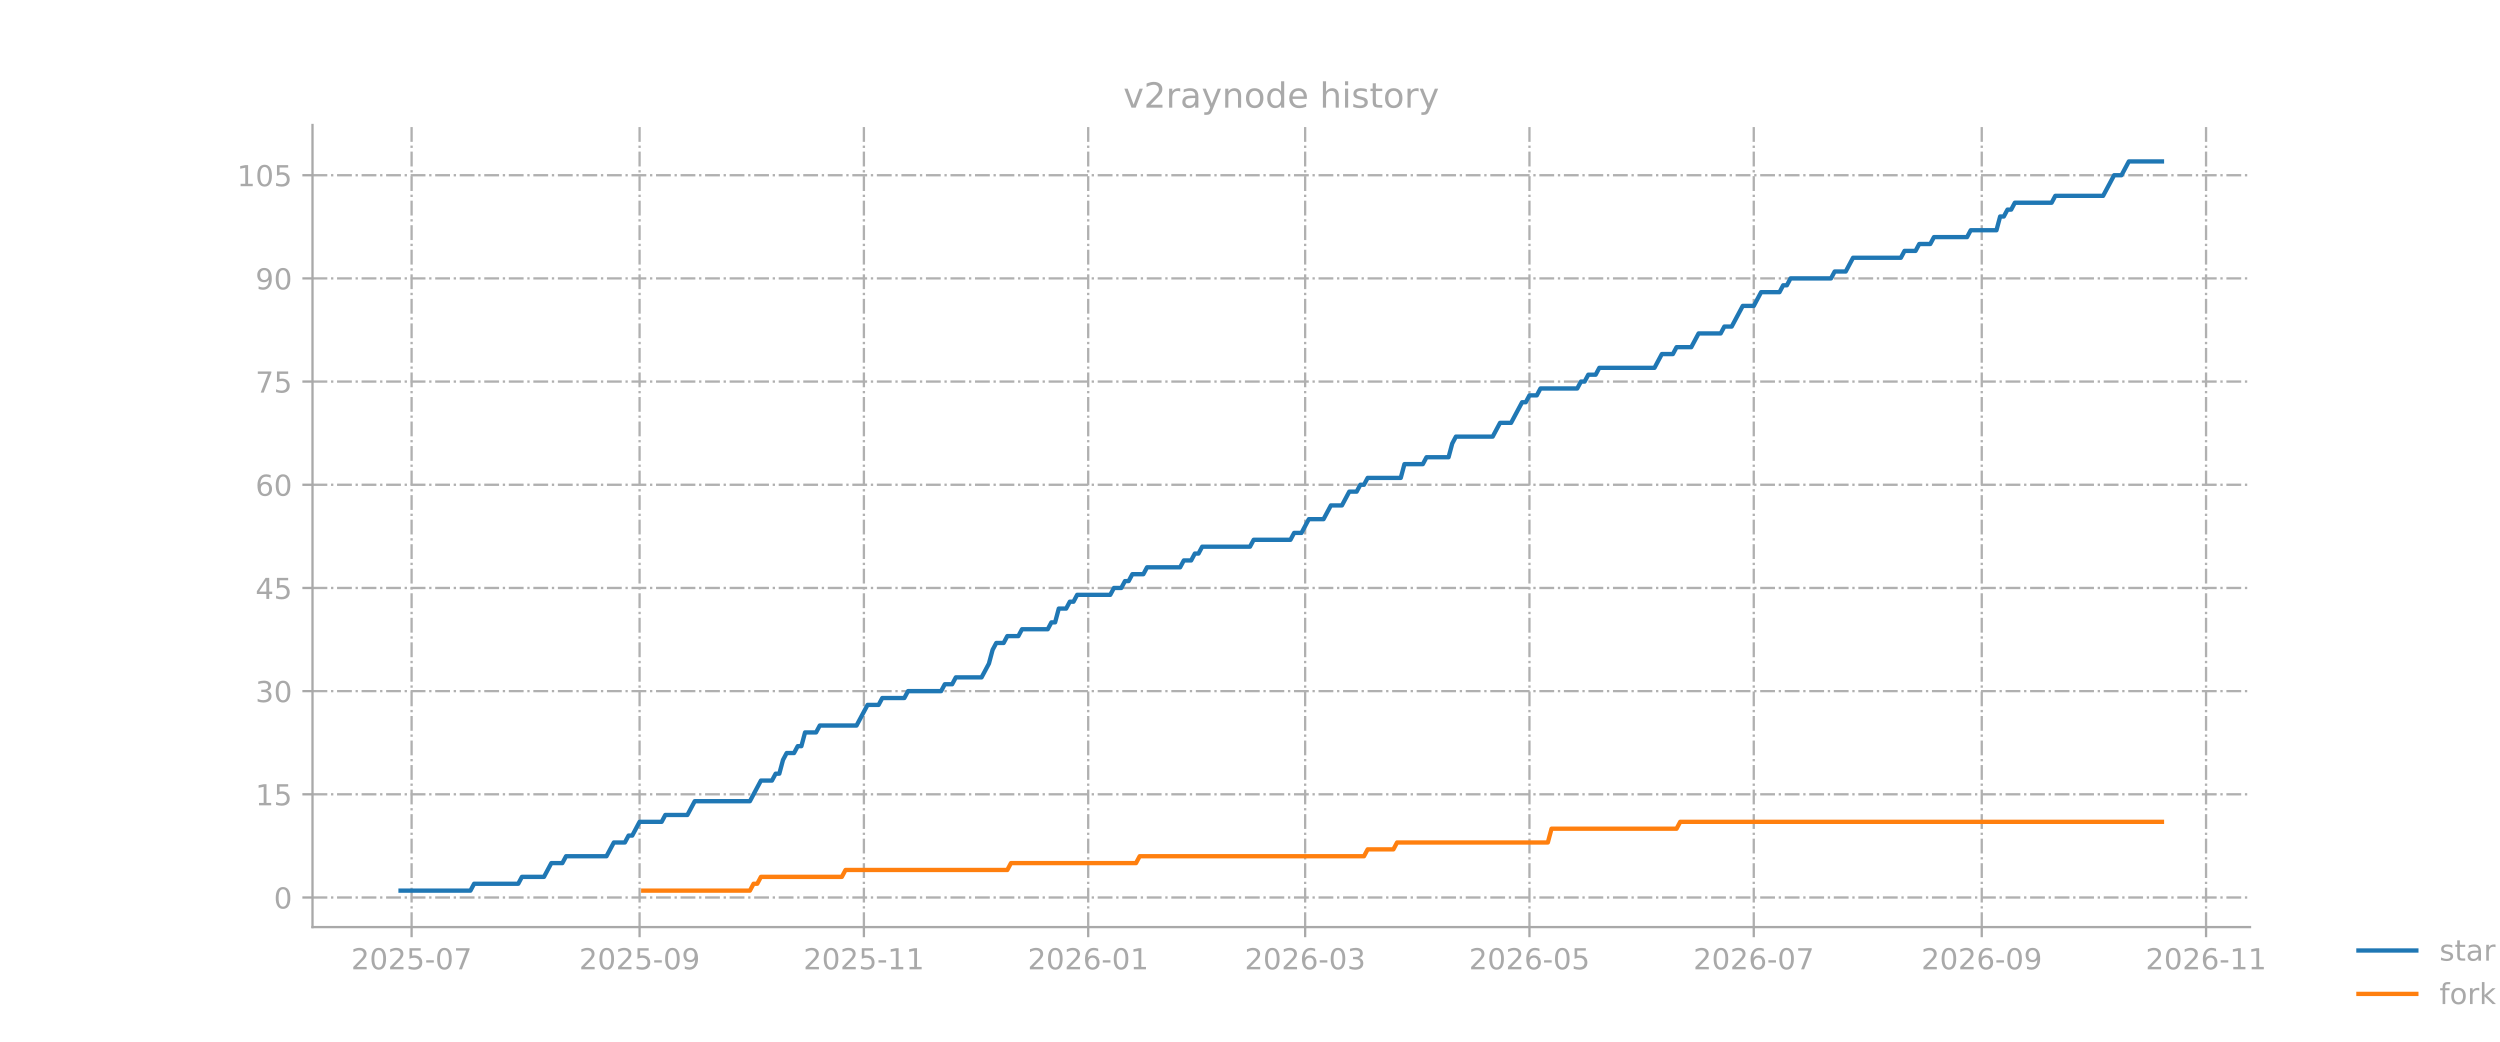
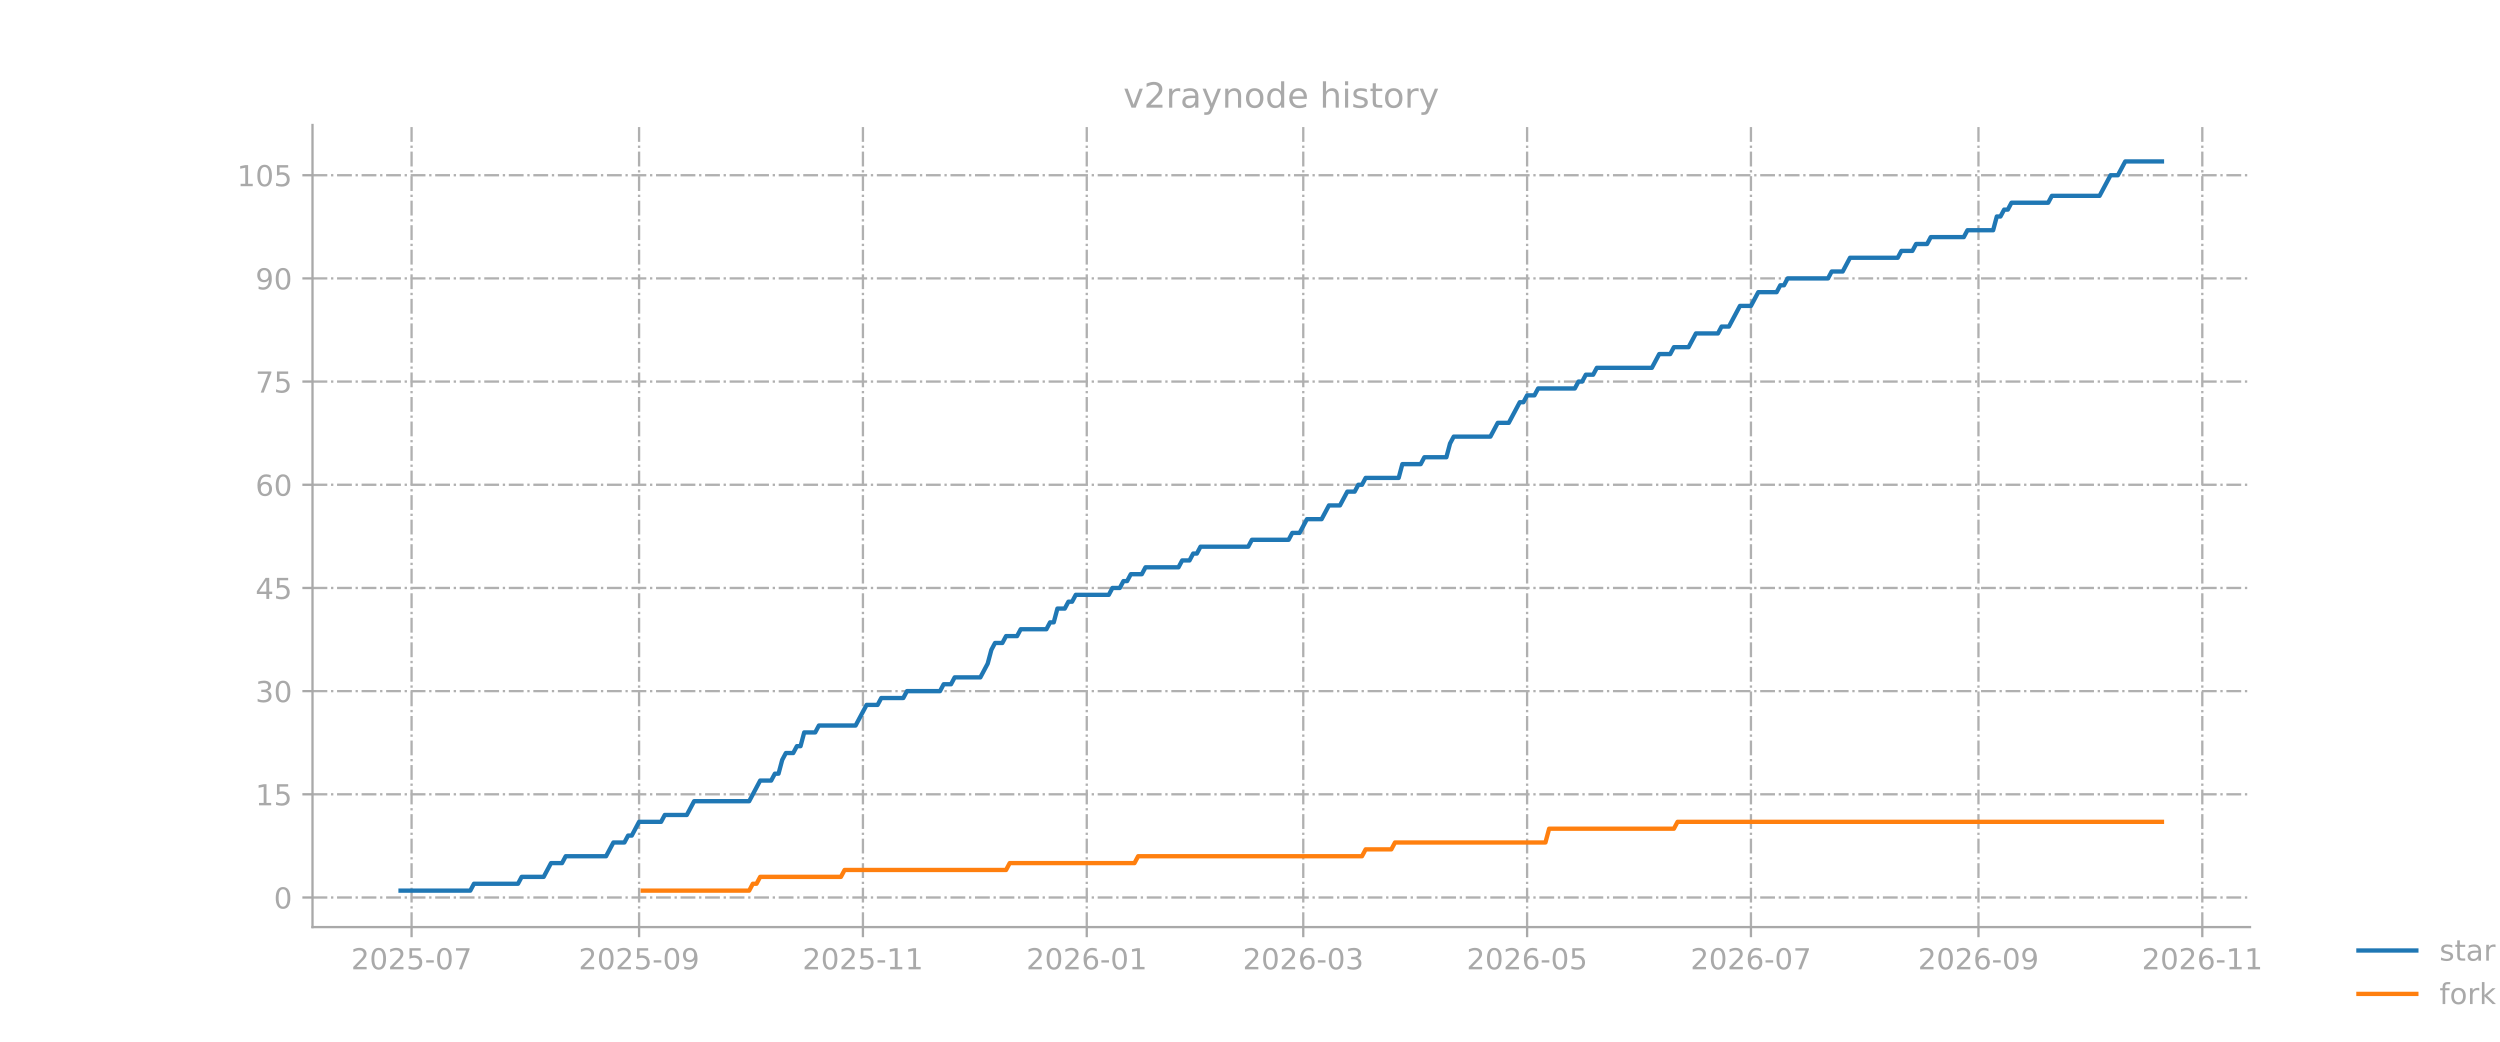
<svg xmlns="http://www.w3.org/2000/svg" xmlns:xlink="http://www.w3.org/1999/xlink" width="864pt" height="360pt" viewBox="0 0 864 360" version="1.1">
  <defs>
    <style type="text/css">*{stroke-linejoin: round; stroke-linecap: butt}</style>
  </defs>
  <g id="figure_1">
    <g id="patch_1">
      <path d="M 0 360  L 864 360  L 864 0  L 0 0  L 0 360  z " style="fill: none; opacity: 0" />
    </g>
    <g id="axes_1">
      <g id="patch_2">
        <path d="M 108 320.4  L 777.6 320.4  L 777.6 43.2  L 108 43.2  L 108 320.4  z " style="fill: none; opacity: 0" />
      </g>
      <g id="matplotlib.axis_1">
        <g id="xtick_1">
          <g id="line2d_1">
-             <path d="M 142.249 320.4  L 142.249 43.2  " clip-path="url(#p25fa89ccc8)" style="fill: none; stroke-dasharray: 5.12,1.28,0.8,1.28; stroke-dashoffset: 0; stroke: #b0b0b0; stroke-width: 0.8" />
+             <path d="M 142.241 320.4  L 142.241 43.2  " clip-path="url(#p2e6c6a4b28)" style="fill: none; stroke-dasharray: 5.12,1.28,0.8,1.28; stroke-dashoffset: 0; stroke: #b0b0b0; stroke-width: 0.8" />
          </g>
          <g id="line2d_2">
            <defs>
-               <path id="m5d16317a00" d="M 0 0  L 0 3.5  " style="stroke: #a9a9a9; stroke-width: 0.8" />
+               <path id="m52a7beba82" d="M 0 0  L 0 3.5  " style="stroke: #a9a9a9; stroke-width: 0.8" />
            </defs>
            <g>
-               <use xlink:href="#m5d16317a00" x="142.249" y="320.4" style="fill: #a9a9a9; stroke: #a9a9a9; stroke-width: 0.8" />
+               <use xlink:href="#m52a7beba82" x="142.241" y="320.4" style="fill: #a9a9a9; stroke: #a9a9a9; stroke-width: 0.8" />
            </g>
          </g>
          <g id="text_1">
-             <g style="fill: #a9a9a9" transform="translate(121.3574 334.9977) scale(0.1 -0.1)">
+             <g style="fill: #a9a9a9" transform="translate(121.3495 334.9977) scale(0.1 -0.1)">
              <defs>
                <path id="DejaVuSans-15" d="M 1228 531  L 3431 531  L 3431 0  L 469 0  L 469 531  Q 828 903 1448 1529  Q 2069 2156 2228 2338  Q 2531 2678 2651 2914  Q 2772 3150 2772 3378  Q 2772 3750 2511 3984  Q 2250 4219 1831 4219  Q 1534 4219 1204 4116  Q 875 4013 500 3803  L 500 4441  Q 881 4594 1212 4672  Q 1544 4750 1819 4750  Q 2544 4750 2975 4387  Q 3406 4025 3406 3419  Q 3406 3131 3298 2873  Q 3191 2616 2906 2266  Q 2828 2175 2409 1742  Q 1991 1309 1228 531  z " transform="scale(0.015625)" />
                <path id="DejaVuSans-13" d="M 2034 4250  Q 1547 4250 1301 3770  Q 1056 3291 1056 2328  Q 1056 1369 1301 889  Q 1547 409 2034 409  Q 2525 409 2770 889  Q 3016 1369 3016 2328  Q 3016 3291 2770 3770  Q 2525 4250 2034 4250  z M 2034 4750  Q 2819 4750 3233 4129  Q 3647 3509 3647 2328  Q 3647 1150 3233 529  Q 2819 -91 2034 -91  Q 1250 -91 836 529  Q 422 1150 422 2328  Q 422 3509 836 4129  Q 1250 4750 2034 4750  z " transform="scale(0.015625)" />
                <path id="DejaVuSans-18" d="M 691 4666  L 3169 4666  L 3169 4134  L 1269 4134  L 1269 2991  Q 1406 3038 1543 3061  Q 1681 3084 1819 3084  Q 2600 3084 3056 2656  Q 3513 2228 3513 1497  Q 3513 744 3044 326  Q 2575 -91 1722 -91  Q 1428 -91 1123 -41  Q 819 9 494 109  L 494 744  Q 775 591 1075 516  Q 1375 441 1709 441  Q 2250 441 2565 725  Q 2881 1009 2881 1497  Q 2881 1984 2565 2268  Q 2250 2553 1709 2553  Q 1456 2553 1204 2497  Q 953 2441 691 2322  L 691 4666  z " transform="scale(0.015625)" />
                <path id="DejaVuSans-10" d="M 313 2009  L 1997 2009  L 1997 1497  L 313 1497  L 313 2009  z " transform="scale(0.015625)" />
                <path id="DejaVuSans-1a" d="M 525 4666  L 3525 4666  L 3525 4397  L 1831 0  L 1172 0  L 2766 4134  L 525 4134  L 525 4666  z " transform="scale(0.015625)" />
              </defs>
              <use xlink:href="#DejaVuSans-15" />
              <use xlink:href="#DejaVuSans-13" transform="translate(63.625 0)" />
              <use xlink:href="#DejaVuSans-15" transform="translate(127.25 0)" />
              <use xlink:href="#DejaVuSans-18" transform="translate(190.875 0)" />
              <use xlink:href="#DejaVuSans-10" transform="translate(254.5 0)" />
              <use xlink:href="#DejaVuSans-13" transform="translate(290.5781 0)" />
              <use xlink:href="#DejaVuSans-1a" transform="translate(354.2031 0)" />
            </g>
          </g>
        </g>
        <g id="xtick_2">
          <g id="line2d_3">
-             <path d="M 221.04 320.4  L 221.04 43.2  " clip-path="url(#p25fa89ccc8)" style="fill: none; stroke-dasharray: 5.12,1.28,0.8,1.28; stroke-dashoffset: 0; stroke: #b0b0b0; stroke-width: 0.8" />
+             <path d="M 220.868 320.4  L 220.868 43.2  " clip-path="url(#p2e6c6a4b28)" style="fill: none; stroke-dasharray: 5.12,1.28,0.8,1.28; stroke-dashoffset: 0; stroke: #b0b0b0; stroke-width: 0.8" />
          </g>
          <g id="line2d_4">
            <g>
-               <use xlink:href="#m5d16317a00" x="221.04" y="320.4" style="fill: #a9a9a9; stroke: #a9a9a9; stroke-width: 0.8" />
+               <use xlink:href="#m52a7beba82" x="220.868" y="320.4" style="fill: #a9a9a9; stroke: #a9a9a9; stroke-width: 0.8" />
            </g>
          </g>
          <g id="text_2">
-             <g style="fill: #a9a9a9" transform="translate(200.1489 334.9977) scale(0.1 -0.1)">
+             <g style="fill: #a9a9a9" transform="translate(199.9768 334.9977) scale(0.1 -0.1)">
              <defs>
                <path id="DejaVuSans-1c" d="M 703 97  L 703 672  Q 941 559 1184 500  Q 1428 441 1663 441  Q 2288 441 2617 861  Q 2947 1281 2994 2138  Q 2813 1869 2534 1725  Q 2256 1581 1919 1581  Q 1219 1581 811 2004  Q 403 2428 403 3163  Q 403 3881 828 4315  Q 1253 4750 1959 4750  Q 2769 4750 3195 4129  Q 3622 3509 3622 2328  Q 3622 1225 3098 567  Q 2575 -91 1691 -91  Q 1453 -91 1209 -44  Q 966 3 703 97  z M 1959 2075  Q 2384 2075 2632 2365  Q 2881 2656 2881 3163  Q 2881 3666 2632 3958  Q 2384 4250 1959 4250  Q 1534 4250 1286 3958  Q 1038 3666 1038 3163  Q 1038 2656 1286 2365  Q 1534 2075 1959 2075  z " transform="scale(0.015625)" />
              </defs>
              <use xlink:href="#DejaVuSans-15" />
              <use xlink:href="#DejaVuSans-13" transform="translate(63.625 0)" />
              <use xlink:href="#DejaVuSans-15" transform="translate(127.25 0)" />
              <use xlink:href="#DejaVuSans-18" transform="translate(190.875 0)" />
              <use xlink:href="#DejaVuSans-10" transform="translate(254.5 0)" />
              <use xlink:href="#DejaVuSans-13" transform="translate(290.5781 0)" />
              <use xlink:href="#DejaVuSans-1c" transform="translate(354.2031 0)" />
            </g>
          </g>
        </g>
        <g id="xtick_3">
          <g id="line2d_5">
-             <path d="M 298.561 320.4  L 298.561 43.2  " clip-path="url(#p25fa89ccc8)" style="fill: none; stroke-dasharray: 5.12,1.28,0.8,1.28; stroke-dashoffset: 0; stroke: #b0b0b0; stroke-width: 0.8" />
+             <path d="M 298.227 320.4  L 298.227 43.2  " clip-path="url(#p2e6c6a4b28)" style="fill: none; stroke-dasharray: 5.12,1.28,0.8,1.28; stroke-dashoffset: 0; stroke: #b0b0b0; stroke-width: 0.8" />
          </g>
          <g id="line2d_6">
            <g>
-               <use xlink:href="#m5d16317a00" x="298.561" y="320.4" style="fill: #a9a9a9; stroke: #a9a9a9; stroke-width: 0.8" />
+               <use xlink:href="#m52a7beba82" x="298.227" y="320.4" style="fill: #a9a9a9; stroke: #a9a9a9; stroke-width: 0.8" />
            </g>
          </g>
          <g id="text_3">
-             <g style="fill: #a9a9a9" transform="translate(277.6695 334.9977) scale(0.1 -0.1)">
+             <g style="fill: #a9a9a9" transform="translate(277.3359 334.9977) scale(0.1 -0.1)">
              <defs>
                <path id="DejaVuSans-14" d="M 794 531  L 1825 531  L 1825 4091  L 703 3866  L 703 4441  L 1819 4666  L 2450 4666  L 2450 531  L 3481 531  L 3481 0  L 794 0  L 794 531  z " transform="scale(0.015625)" />
              </defs>
              <use xlink:href="#DejaVuSans-15" />
              <use xlink:href="#DejaVuSans-13" transform="translate(63.625 0)" />
              <use xlink:href="#DejaVuSans-15" transform="translate(127.25 0)" />
              <use xlink:href="#DejaVuSans-18" transform="translate(190.875 0)" />
              <use xlink:href="#DejaVuSans-10" transform="translate(254.5 0)" />
              <use xlink:href="#DejaVuSans-14" transform="translate(290.5781 0)" />
              <use xlink:href="#DejaVuSans-14" transform="translate(354.2031 0)" />
            </g>
          </g>
        </g>
        <g id="xtick_4">
          <g id="line2d_7">
-             <path d="M 376.081 320.4  L 376.081 43.2  " clip-path="url(#p25fa89ccc8)" style="fill: none; stroke-dasharray: 5.12,1.28,0.8,1.28; stroke-dashoffset: 0; stroke: #b0b0b0; stroke-width: 0.8" />
+             <path d="M 375.586 320.4  L 375.586 43.2  " clip-path="url(#p2e6c6a4b28)" style="fill: none; stroke-dasharray: 5.12,1.28,0.8,1.28; stroke-dashoffset: 0; stroke: #b0b0b0; stroke-width: 0.8" />
          </g>
          <g id="line2d_8">
            <g>
-               <use xlink:href="#m5d16317a00" x="376.081" y="320.4" style="fill: #a9a9a9; stroke: #a9a9a9; stroke-width: 0.8" />
+               <use xlink:href="#m52a7beba82" x="375.586" y="320.4" style="fill: #a9a9a9; stroke: #a9a9a9; stroke-width: 0.8" />
            </g>
          </g>
          <g id="text_4">
-             <g style="fill: #a9a9a9" transform="translate(355.1901 334.9977) scale(0.1 -0.1)">
+             <g style="fill: #a9a9a9" transform="translate(354.695 334.9977) scale(0.1 -0.1)">
              <defs>
                <path id="DejaVuSans-19" d="M 2113 2584  Q 1688 2584 1439 2293  Q 1191 2003 1191 1497  Q 1191 994 1439 701  Q 1688 409 2113 409  Q 2538 409 2786 701  Q 3034 994 3034 1497  Q 3034 2003 2786 2293  Q 2538 2584 2113 2584  z M 3366 4563  L 3366 3988  Q 3128 4100 2886 4159  Q 2644 4219 2406 4219  Q 1781 4219 1451 3797  Q 1122 3375 1075 2522  Q 1259 2794 1537 2939  Q 1816 3084 2150 3084  Q 2853 3084 3261 2657  Q 3669 2231 3669 1497  Q 3669 778 3244 343  Q 2819 -91 2113 -91  Q 1303 -91 875 529  Q 447 1150 447 2328  Q 447 3434 972 4092  Q 1497 4750 2381 4750  Q 2619 4750 2861 4703  Q 3103 4656 3366 4563  z " transform="scale(0.015625)" />
              </defs>
              <use xlink:href="#DejaVuSans-15" />
              <use xlink:href="#DejaVuSans-13" transform="translate(63.625 0)" />
              <use xlink:href="#DejaVuSans-15" transform="translate(127.25 0)" />
              <use xlink:href="#DejaVuSans-19" transform="translate(190.875 0)" />
              <use xlink:href="#DejaVuSans-10" transform="translate(254.5 0)" />
              <use xlink:href="#DejaVuSans-13" transform="translate(290.5781 0)" />
              <use xlink:href="#DejaVuSans-14" transform="translate(354.2031 0)" />
            </g>
          </g>
        </g>
        <g id="xtick_5">
          <g id="line2d_9">
-             <path d="M 451.06 320.4  L 451.06 43.2  " clip-path="url(#p25fa89ccc8)" style="fill: none; stroke-dasharray: 5.12,1.28,0.8,1.28; stroke-dashoffset: 0; stroke: #b0b0b0; stroke-width: 0.8" />
+             <path d="M 450.409 320.4  L 450.409 43.2  " clip-path="url(#p2e6c6a4b28)" style="fill: none; stroke-dasharray: 5.12,1.28,0.8,1.28; stroke-dashoffset: 0; stroke: #b0b0b0; stroke-width: 0.8" />
          </g>
          <g id="line2d_10">
            <g>
-               <use xlink:href="#m5d16317a00" x="451.06" y="320.4" style="fill: #a9a9a9; stroke: #a9a9a9; stroke-width: 0.8" />
+               <use xlink:href="#m52a7beba82" x="450.409" y="320.4" style="fill: #a9a9a9; stroke: #a9a9a9; stroke-width: 0.8" />
            </g>
          </g>
          <g id="text_5">
-             <g style="fill: #a9a9a9" transform="translate(430.169 334.9977) scale(0.1 -0.1)">
+             <g style="fill: #a9a9a9" transform="translate(429.5177 334.9977) scale(0.1 -0.1)">
              <defs>
                <path id="DejaVuSans-16" d="M 2597 2516  Q 3050 2419 3304 2112  Q 3559 1806 3559 1356  Q 3559 666 3084 287  Q 2609 -91 1734 -91  Q 1441 -91 1130 -33  Q 819 25 488 141  L 488 750  Q 750 597 1062 519  Q 1375 441 1716 441  Q 2309 441 2620 675  Q 2931 909 2931 1356  Q 2931 1769 2642 2001  Q 2353 2234 1838 2234  L 1294 2234  L 1294 2753  L 1863 2753  Q 2328 2753 2575 2939  Q 2822 3125 2822 3475  Q 2822 3834 2567 4026  Q 2313 4219 1838 4219  Q 1578 4219 1281 4162  Q 984 4106 628 3988  L 628 4550  Q 988 4650 1302 4700  Q 1616 4750 1894 4750  Q 2613 4750 3031 4423  Q 3450 4097 3450 3541  Q 3450 3153 3228 2886  Q 3006 2619 2597 2516  z " transform="scale(0.015625)" />
              </defs>
              <use xlink:href="#DejaVuSans-15" />
              <use xlink:href="#DejaVuSans-13" transform="translate(63.625 0)" />
              <use xlink:href="#DejaVuSans-15" transform="translate(127.25 0)" />
              <use xlink:href="#DejaVuSans-19" transform="translate(190.875 0)" />
              <use xlink:href="#DejaVuSans-10" transform="translate(254.5 0)" />
              <use xlink:href="#DejaVuSans-13" transform="translate(290.5781 0)" />
              <use xlink:href="#DejaVuSans-16" transform="translate(354.2031 0)" />
            </g>
          </g>
        </g>
        <g id="xtick_6">
          <g id="line2d_11">
-             <path d="M 528.581 320.4  L 528.581 43.2  " clip-path="url(#p25fa89ccc8)" style="fill: none; stroke-dasharray: 5.12,1.28,0.8,1.28; stroke-dashoffset: 0; stroke: #b0b0b0; stroke-width: 0.8" />
+             <path d="M 527.768 320.4  L 527.768 43.2  " clip-path="url(#p2e6c6a4b28)" style="fill: none; stroke-dasharray: 5.12,1.28,0.8,1.28; stroke-dashoffset: 0; stroke: #b0b0b0; stroke-width: 0.8" />
          </g>
          <g id="line2d_12">
            <g>
-               <use xlink:href="#m5d16317a00" x="528.581" y="320.4" style="fill: #a9a9a9; stroke: #a9a9a9; stroke-width: 0.8" />
+               <use xlink:href="#m52a7beba82" x="527.768" y="320.4" style="fill: #a9a9a9; stroke: #a9a9a9; stroke-width: 0.8" />
            </g>
          </g>
          <g id="text_6">
-             <g style="fill: #a9a9a9" transform="translate(507.6896 334.9977) scale(0.1 -0.1)">
+             <g style="fill: #a9a9a9" transform="translate(506.8768 334.9977) scale(0.1 -0.1)">
              <use xlink:href="#DejaVuSans-15" />
              <use xlink:href="#DejaVuSans-13" transform="translate(63.625 0)" />
              <use xlink:href="#DejaVuSans-15" transform="translate(127.25 0)" />
              <use xlink:href="#DejaVuSans-19" transform="translate(190.875 0)" />
              <use xlink:href="#DejaVuSans-10" transform="translate(254.5 0)" />
              <use xlink:href="#DejaVuSans-13" transform="translate(290.5781 0)" />
              <use xlink:href="#DejaVuSans-18" transform="translate(354.2031 0)" />
            </g>
          </g>
        </g>
        <g id="xtick_7">
          <g id="line2d_13">
-             <path d="M 606.102 320.4  L 606.102 43.2  " clip-path="url(#p25fa89ccc8)" style="fill: none; stroke-dasharray: 5.12,1.28,0.8,1.28; stroke-dashoffset: 0; stroke: #b0b0b0; stroke-width: 0.8" />
+             <path d="M 605.127 320.4  L 605.127 43.2  " clip-path="url(#p2e6c6a4b28)" style="fill: none; stroke-dasharray: 5.12,1.28,0.8,1.28; stroke-dashoffset: 0; stroke: #b0b0b0; stroke-width: 0.8" />
          </g>
          <g id="line2d_14">
            <g>
-               <use xlink:href="#m5d16317a00" x="606.102" y="320.4" style="fill: #a9a9a9; stroke: #a9a9a9; stroke-width: 0.8" />
+               <use xlink:href="#m52a7beba82" x="605.127" y="320.4" style="fill: #a9a9a9; stroke: #a9a9a9; stroke-width: 0.8" />
            </g>
          </g>
          <g id="text_7">
-             <g style="fill: #a9a9a9" transform="translate(585.2102 334.9977) scale(0.1 -0.1)">
+             <g style="fill: #a9a9a9" transform="translate(584.2359 334.9977) scale(0.1 -0.1)">
              <use xlink:href="#DejaVuSans-15" />
              <use xlink:href="#DejaVuSans-13" transform="translate(63.625 0)" />
              <use xlink:href="#DejaVuSans-15" transform="translate(127.25 0)" />
              <use xlink:href="#DejaVuSans-19" transform="translate(190.875 0)" />
              <use xlink:href="#DejaVuSans-10" transform="translate(254.5 0)" />
              <use xlink:href="#DejaVuSans-13" transform="translate(290.5781 0)" />
              <use xlink:href="#DejaVuSans-1a" transform="translate(354.2031 0)" />
            </g>
          </g>
        </g>
        <g id="xtick_8">
          <g id="line2d_15">
-             <path d="M 684.893 320.4  L 684.893 43.2  " clip-path="url(#p25fa89ccc8)" style="fill: none; stroke-dasharray: 5.12,1.28,0.8,1.28; stroke-dashoffset: 0; stroke: #b0b0b0; stroke-width: 0.8" />
+             <path d="M 683.755 320.4  L 683.755 43.2  " clip-path="url(#p2e6c6a4b28)" style="fill: none; stroke-dasharray: 5.12,1.28,0.8,1.28; stroke-dashoffset: 0; stroke: #b0b0b0; stroke-width: 0.8" />
          </g>
          <g id="line2d_16">
            <g>
-               <use xlink:href="#m5d16317a00" x="684.893" y="320.4" style="fill: #a9a9a9; stroke: #a9a9a9; stroke-width: 0.8" />
+               <use xlink:href="#m52a7beba82" x="683.755" y="320.4" style="fill: #a9a9a9; stroke: #a9a9a9; stroke-width: 0.8" />
            </g>
          </g>
          <g id="text_8">
-             <g style="fill: #a9a9a9" transform="translate(664.0016 334.9977) scale(0.1 -0.1)">
+             <g style="fill: #a9a9a9" transform="translate(662.8631 334.9977) scale(0.1 -0.1)">
              <use xlink:href="#DejaVuSans-15" />
              <use xlink:href="#DejaVuSans-13" transform="translate(63.625 0)" />
              <use xlink:href="#DejaVuSans-15" transform="translate(127.25 0)" />
              <use xlink:href="#DejaVuSans-19" transform="translate(190.875 0)" />
              <use xlink:href="#DejaVuSans-10" transform="translate(254.5 0)" />
              <use xlink:href="#DejaVuSans-13" transform="translate(290.5781 0)" />
              <use xlink:href="#DejaVuSans-1c" transform="translate(354.2031 0)" />
            </g>
          </g>
        </g>
        <g id="xtick_9">
          <g id="line2d_17">
-             <path d="M 762.414 320.4  L 762.414 43.2  " clip-path="url(#p25fa89ccc8)" style="fill: none; stroke-dasharray: 5.12,1.28,0.8,1.28; stroke-dashoffset: 0; stroke: #b0b0b0; stroke-width: 0.8" />
+             <path d="M 761.114 320.4  L 761.114 43.2  " clip-path="url(#p2e6c6a4b28)" style="fill: none; stroke-dasharray: 5.12,1.28,0.8,1.28; stroke-dashoffset: 0; stroke: #b0b0b0; stroke-width: 0.8" />
          </g>
          <g id="line2d_18">
            <g>
-               <use xlink:href="#m5d16317a00" x="762.414" y="320.4" style="fill: #a9a9a9; stroke: #a9a9a9; stroke-width: 0.8" />
+               <use xlink:href="#m52a7beba82" x="761.114" y="320.4" style="fill: #a9a9a9; stroke: #a9a9a9; stroke-width: 0.8" />
            </g>
          </g>
          <g id="text_9">
-             <g style="fill: #a9a9a9" transform="translate(741.5222 334.9977) scale(0.1 -0.1)">
+             <g style="fill: #a9a9a9" transform="translate(740.2222 334.9977) scale(0.1 -0.1)">
              <use xlink:href="#DejaVuSans-15" />
              <use xlink:href="#DejaVuSans-13" transform="translate(63.625 0)" />
              <use xlink:href="#DejaVuSans-15" transform="translate(127.25 0)" />
              <use xlink:href="#DejaVuSans-19" transform="translate(190.875 0)" />
              <use xlink:href="#DejaVuSans-10" transform="translate(254.5 0)" />
              <use xlink:href="#DejaVuSans-14" transform="translate(290.5781 0)" />
              <use xlink:href="#DejaVuSans-14" transform="translate(354.2031 0)" />
            </g>
          </g>
        </g>
      </g>
      <g id="matplotlib.axis_2">
        <g id="ytick_1">
          <g id="line2d_19">
-             <path d="M 108 310.177  L 777.6 310.177  " clip-path="url(#p25fa89ccc8)" style="fill: none; stroke-dasharray: 5.12,1.28,0.8,1.28; stroke-dashoffset: 0; stroke: #b0b0b0; stroke-width: 0.8" />
+             <path d="M 108 310.177  L 777.6 310.177  " clip-path="url(#p2e6c6a4b28)" style="fill: none; stroke-dasharray: 5.12,1.28,0.8,1.28; stroke-dashoffset: 0; stroke: #b0b0b0; stroke-width: 0.8" />
          </g>
          <g id="line2d_20">
            <defs>
-               <path id="m4bfe272779" d="M 0 0  L -3.5 0  " style="stroke: #a9a9a9; stroke-width: 0.8" />
+               <path id="mdfa60810ca" d="M 0 0  L -3.5 0  " style="stroke: #a9a9a9; stroke-width: 0.8" />
            </defs>
            <g>
-               <use xlink:href="#m4bfe272779" x="108" y="310.177" style="fill: #a9a9a9; stroke: #a9a9a9; stroke-width: 0.8" />
+               <use xlink:href="#mdfa60810ca" x="108" y="310.177" style="fill: #a9a9a9; stroke: #a9a9a9; stroke-width: 0.8" />
            </g>
          </g>
          <g id="text_10">
            <g style="fill: #a9a9a9" transform="translate(94.6375 313.9762) scale(0.1 -0.1)">
              <use xlink:href="#DejaVuSans-13" />
            </g>
          </g>
        </g>
        <g id="ytick_2">
          <g id="line2d_21">
-             <path d="M 108 274.517  L 777.6 274.517  " clip-path="url(#p25fa89ccc8)" style="fill: none; stroke-dasharray: 5.12,1.28,0.8,1.28; stroke-dashoffset: 0; stroke: #b0b0b0; stroke-width: 0.8" />
+             <path d="M 108 274.517  L 777.6 274.517  " clip-path="url(#p2e6c6a4b28)" style="fill: none; stroke-dasharray: 5.12,1.28,0.8,1.28; stroke-dashoffset: 0; stroke: #b0b0b0; stroke-width: 0.8" />
          </g>
          <g id="line2d_22">
            <g>
-               <use xlink:href="#m4bfe272779" x="108" y="274.517" style="fill: #a9a9a9; stroke: #a9a9a9; stroke-width: 0.8" />
+               <use xlink:href="#mdfa60810ca" x="108" y="274.517" style="fill: #a9a9a9; stroke: #a9a9a9; stroke-width: 0.8" />
            </g>
          </g>
          <g id="text_11">
            <g style="fill: #a9a9a9" transform="translate(88.275 278.3158) scale(0.1 -0.1)">
              <use xlink:href="#DejaVuSans-14" />
              <use xlink:href="#DejaVuSans-18" transform="translate(63.625 0)" />
            </g>
          </g>
        </g>
        <g id="ytick_3">
          <g id="line2d_23">
-             <path d="M 108 238.857  L 777.6 238.857  " clip-path="url(#p25fa89ccc8)" style="fill: none; stroke-dasharray: 5.12,1.28,0.8,1.28; stroke-dashoffset: 0; stroke: #b0b0b0; stroke-width: 0.8" />
+             <path d="M 108 238.857  L 777.6 238.857  " clip-path="url(#p2e6c6a4b28)" style="fill: none; stroke-dasharray: 5.12,1.28,0.8,1.28; stroke-dashoffset: 0; stroke: #b0b0b0; stroke-width: 0.8" />
          </g>
          <g id="line2d_24">
            <g>
-               <use xlink:href="#m4bfe272779" x="108" y="238.857" style="fill: #a9a9a9; stroke: #a9a9a9; stroke-width: 0.8" />
+               <use xlink:href="#mdfa60810ca" x="108" y="238.857" style="fill: #a9a9a9; stroke: #a9a9a9; stroke-width: 0.8" />
            </g>
          </g>
          <g id="text_12">
            <g style="fill: #a9a9a9" transform="translate(88.275 242.6554) scale(0.1 -0.1)">
              <use xlink:href="#DejaVuSans-16" />
              <use xlink:href="#DejaVuSans-13" transform="translate(63.625 0)" />
            </g>
          </g>
        </g>
        <g id="ytick_4">
          <g id="line2d_25">
-             <path d="M 108 203.196  L 777.6 203.196  " clip-path="url(#p25fa89ccc8)" style="fill: none; stroke-dasharray: 5.12,1.28,0.8,1.28; stroke-dashoffset: 0; stroke: #b0b0b0; stroke-width: 0.8" />
+             <path d="M 108 203.196  L 777.6 203.196  " clip-path="url(#p2e6c6a4b28)" style="fill: none; stroke-dasharray: 5.12,1.28,0.8,1.28; stroke-dashoffset: 0; stroke: #b0b0b0; stroke-width: 0.8" />
          </g>
          <g id="line2d_26">
            <g>
-               <use xlink:href="#m4bfe272779" x="108" y="203.196" style="fill: #a9a9a9; stroke: #a9a9a9; stroke-width: 0.8" />
+               <use xlink:href="#mdfa60810ca" x="108" y="203.196" style="fill: #a9a9a9; stroke: #a9a9a9; stroke-width: 0.8" />
            </g>
          </g>
          <g id="text_13">
            <g style="fill: #a9a9a9" transform="translate(88.275 206.9951) scale(0.1 -0.1)">
              <defs>
                <path id="DejaVuSans-17" d="M 2419 4116  L 825 1625  L 2419 1625  L 2419 4116  z M 2253 4666  L 3047 4666  L 3047 1625  L 3713 1625  L 3713 1100  L 3047 1100  L 3047 0  L 2419 0  L 2419 1100  L 313 1100  L 313 1709  L 2253 4666  z " transform="scale(0.015625)" />
              </defs>
              <use xlink:href="#DejaVuSans-17" />
              <use xlink:href="#DejaVuSans-18" transform="translate(63.625 0)" />
            </g>
          </g>
        </g>
        <g id="ytick_5">
          <g id="line2d_27">
-             <path d="M 108 167.536  L 777.6 167.536  " clip-path="url(#p25fa89ccc8)" style="fill: none; stroke-dasharray: 5.12,1.28,0.8,1.28; stroke-dashoffset: 0; stroke: #b0b0b0; stroke-width: 0.8" />
+             <path d="M 108 167.536  L 777.6 167.536  " clip-path="url(#p2e6c6a4b28)" style="fill: none; stroke-dasharray: 5.12,1.28,0.8,1.28; stroke-dashoffset: 0; stroke: #b0b0b0; stroke-width: 0.8" />
          </g>
          <g id="line2d_28">
            <g>
-               <use xlink:href="#m4bfe272779" x="108" y="167.536" style="fill: #a9a9a9; stroke: #a9a9a9; stroke-width: 0.8" />
+               <use xlink:href="#mdfa60810ca" x="108" y="167.536" style="fill: #a9a9a9; stroke: #a9a9a9; stroke-width: 0.8" />
            </g>
          </g>
          <g id="text_14">
            <g style="fill: #a9a9a9" transform="translate(88.275 171.3347) scale(0.1 -0.1)">
              <use xlink:href="#DejaVuSans-19" />
              <use xlink:href="#DejaVuSans-13" transform="translate(63.625 0)" />
            </g>
          </g>
        </g>
        <g id="ytick_6">
          <g id="line2d_29">
-             <path d="M 108 131.875  L 777.6 131.875  " clip-path="url(#p25fa89ccc8)" style="fill: none; stroke-dasharray: 5.12,1.28,0.8,1.28; stroke-dashoffset: 0; stroke: #b0b0b0; stroke-width: 0.8" />
+             <path d="M 108 131.875  L 777.6 131.875  " clip-path="url(#p2e6c6a4b28)" style="fill: none; stroke-dasharray: 5.12,1.28,0.8,1.28; stroke-dashoffset: 0; stroke: #b0b0b0; stroke-width: 0.8" />
          </g>
          <g id="line2d_30">
            <g>
-               <use xlink:href="#m4bfe272779" x="108" y="131.875" style="fill: #a9a9a9; stroke: #a9a9a9; stroke-width: 0.8" />
+               <use xlink:href="#mdfa60810ca" x="108" y="131.875" style="fill: #a9a9a9; stroke: #a9a9a9; stroke-width: 0.8" />
            </g>
          </g>
          <g id="text_15">
            <g style="fill: #a9a9a9" transform="translate(88.275 135.6743) scale(0.1 -0.1)">
              <use xlink:href="#DejaVuSans-1a" />
              <use xlink:href="#DejaVuSans-18" transform="translate(63.625 0)" />
            </g>
          </g>
        </g>
        <g id="ytick_7">
          <g id="line2d_31">
-             <path d="M 108 96.215  L 777.6 96.215  " clip-path="url(#p25fa89ccc8)" style="fill: none; stroke-dasharray: 5.12,1.28,0.8,1.28; stroke-dashoffset: 0; stroke: #b0b0b0; stroke-width: 0.8" />
+             <path d="M 108 96.215  L 777.6 96.215  " clip-path="url(#p2e6c6a4b28)" style="fill: none; stroke-dasharray: 5.12,1.28,0.8,1.28; stroke-dashoffset: 0; stroke: #b0b0b0; stroke-width: 0.8" />
          </g>
          <g id="line2d_32">
            <g>
-               <use xlink:href="#m4bfe272779" x="108" y="96.215" style="fill: #a9a9a9; stroke: #a9a9a9; stroke-width: 0.8" />
+               <use xlink:href="#mdfa60810ca" x="108" y="96.215" style="fill: #a9a9a9; stroke: #a9a9a9; stroke-width: 0.8" />
            </g>
          </g>
          <g id="text_16">
            <g style="fill: #a9a9a9" transform="translate(88.275 100.0139) scale(0.1 -0.1)">
              <use xlink:href="#DejaVuSans-1c" />
              <use xlink:href="#DejaVuSans-13" transform="translate(63.625 0)" />
            </g>
          </g>
        </g>
        <g id="ytick_8">
          <g id="line2d_33">
-             <path d="M 108 60.555  L 777.6 60.555  " clip-path="url(#p25fa89ccc8)" style="fill: none; stroke-dasharray: 5.12,1.28,0.8,1.28; stroke-dashoffset: 0; stroke: #b0b0b0; stroke-width: 0.8" />
+             <path d="M 108 60.555  L 777.6 60.555  " clip-path="url(#p2e6c6a4b28)" style="fill: none; stroke-dasharray: 5.12,1.28,0.8,1.28; stroke-dashoffset: 0; stroke: #b0b0b0; stroke-width: 0.8" />
          </g>
          <g id="line2d_34">
            <g>
-               <use xlink:href="#m4bfe272779" x="108" y="60.555" style="fill: #a9a9a9; stroke: #a9a9a9; stroke-width: 0.8" />
+               <use xlink:href="#mdfa60810ca" x="108" y="60.555" style="fill: #a9a9a9; stroke: #a9a9a9; stroke-width: 0.8" />
            </g>
          </g>
          <g id="text_17">
            <g style="fill: #a9a9a9" transform="translate(81.9125 64.35354) scale(0.1 -0.1)">
              <use xlink:href="#DejaVuSans-14" />
              <use xlink:href="#DejaVuSans-13" transform="translate(63.625 0)" />
              <use xlink:href="#DejaVuSans-18" transform="translate(127.25 0)" />
            </g>
          </g>
        </g>
      </g>
      <g id="line2d_35">
-         <path d="M 138.436 307.8  L 162.582 307.8  L 163.853 305.423  L 179.103 305.423  L 180.374 303.045  L 187.999 303.045  L 190.54 298.291  L 194.353 298.291  L 195.624 295.913  L 209.603 295.913  L 212.144 291.158  L 215.957 291.158  L 217.228 288.781  L 218.499 288.781  L 221.04 284.026  L 228.665 284.026  L 229.936 281.649  L 237.561 281.649  L 240.103 276.894  L 259.165 276.894  L 262.978 269.762  L 266.79 269.762  L 268.061 267.385  L 269.332 267.385  L 270.603 262.63  L 271.873 260.253  L 274.415 260.253  L 275.686 257.875  L 276.957 257.875  L 278.228 253.121  L 282.04 253.121  L 283.311 250.743  L 296.019 250.743  L 299.832 243.611  L 303.644 243.611  L 304.915 241.234  L 312.54 241.234  L 313.811 238.857  L 325.248 238.857  L 326.519 236.479  L 329.061 236.479  L 330.332 234.102  L 339.227 234.102  L 341.769 229.347  L 343.04 224.592  L 344.311 222.215  L 346.852 222.215  L 348.123 219.838  L 351.936 219.838  L 353.207 217.46  L 362.102 217.46  L 363.373 215.083  L 364.644 215.083  L 365.915 210.328  L 368.456 210.328  L 369.727 207.951  L 370.998 207.951  L 372.269 205.574  L 383.706 205.574  L 384.977 203.196  L 387.519 203.196  L 388.79 200.819  L 390.061 200.819  L 391.331 198.442  L 395.144 198.442  L 396.415 196.064  L 407.852 196.064  L 409.123 193.687  L 411.665 193.687  L 412.936 191.309  L 414.206 191.309  L 415.477 188.932  L 431.998 188.932  L 433.269 186.555  L 445.977 186.555  L 447.248 184.177  L 449.79 184.177  L 452.331 179.423  L 457.415 179.423  L 459.956 174.668  L 463.769 174.668  L 466.31 169.913  L 468.852 169.913  L 470.123 167.536  L 471.394 167.536  L 472.664 165.158  L 484.102 165.158  L 485.373 160.404  L 491.727 160.404  L 492.998 158.026  L 500.623 158.026  L 501.894 153.272  L 503.164 150.894  L 515.873 150.894  L 518.414 146.14  L 522.227 146.14  L 526.039 139.008  L 527.31 139.008  L 528.581 136.63  L 531.123 136.63  L 532.393 134.253  L 545.102 134.253  L 546.373 131.875  L 547.643 131.875  L 548.914 129.498  L 551.456 129.498  L 552.727 127.121  L 571.789 127.121  L 574.331 122.366  L 578.143 122.366  L 579.414 119.989  L 584.497 119.989  L 587.039 115.234  L 594.664 115.234  L 595.935 112.857  L 598.477 112.857  L 602.289 105.725  L 606.102 105.725  L 608.643 100.97  L 614.997 100.97  L 616.268 98.592  L 617.539 98.592  L 618.81 96.215  L 632.789 96.215  L 634.06 93.838  L 637.872 93.838  L 640.414 89.083  L 656.935 89.083  L 658.206 86.706  L 662.018 86.706  L 663.289 84.328  L 667.101 84.328  L 668.372 81.951  L 679.81 81.951  L 681.081 79.574  L 689.976 79.574  L 691.247 74.819  L 692.518 74.819  L 693.789 72.442  L 695.06 72.442  L 696.33 70.064  L 709.039 70.064  L 710.31 67.687  L 726.83 67.687  L 730.643 60.555  L 733.185 60.555  L 735.726 55.8  L 747.164 55.8  L 747.164 55.8  " clip-path="url(#p25fa89ccc8)" style="fill: none; stroke: #1f77b4; stroke-width: 1.5; stroke-linecap: square" />
+         <path d="M 138.436 307.8  L 162.532 307.8  L 163.8 305.423  L 179.018 305.423  L 180.286 303.045  L 187.895 303.045  L 190.432 298.291  L 194.236 298.291  L 195.505 295.913  L 209.455 295.913  L 211.991 291.158  L 215.795 291.158  L 217.064 288.781  L 218.332 288.781  L 220.868 284.026  L 228.477 284.026  L 229.745 281.649  L 237.355 281.649  L 239.891 276.894  L 258.914 276.894  L 262.718 269.762  L 266.523 269.762  L 267.791 267.385  L 269.059 267.385  L 270.327 262.63  L 271.595 260.253  L 274.132 260.253  L 275.4 257.875  L 276.668 257.875  L 277.936 253.121  L 281.741 253.121  L 283.009 250.743  L 295.691 250.743  L 299.495 243.611  L 303.3 243.611  L 304.568 241.234  L 312.177 241.234  L 313.445 238.857  L 324.859 238.857  L 326.127 236.479  L 328.664 236.479  L 329.932 234.102  L 338.809 234.102  L 341.345 229.347  L 342.614 224.592  L 343.882 222.215  L 346.418 222.215  L 347.686 219.838  L 351.491 219.838  L 352.759 217.46  L 361.636 217.46  L 362.905 215.083  L 364.173 215.083  L 365.441 210.328  L 367.977 210.328  L 369.245 207.951  L 370.514 207.951  L 371.782 205.574  L 383.195 205.574  L 384.464 203.196  L 387 203.196  L 388.268 200.819  L 389.536 200.819  L 390.805 198.442  L 394.609 198.442  L 395.877 196.064  L 407.291 196.064  L 408.559 193.687  L 411.095 193.687  L 412.364 191.309  L 413.632 191.309  L 414.9 188.932  L 431.386 188.932  L 432.655 186.555  L 445.336 186.555  L 446.605 184.177  L 449.141 184.177  L 451.677 179.423  L 456.75 179.423  L 459.286 174.668  L 463.091 174.668  L 465.627 169.913  L 468.164 169.913  L 469.432 167.536  L 470.7 167.536  L 471.968 165.158  L 483.382 165.158  L 484.65 160.404  L 490.991 160.404  L 492.259 158.026  L 499.868 158.026  L 501.136 153.272  L 502.405 150.894  L 515.086 150.894  L 517.623 146.14  L 521.427 146.14  L 525.232 139.008  L 526.5 139.008  L 527.768 136.63  L 530.305 136.63  L 531.573 134.253  L 544.255 134.253  L 545.523 131.875  L 546.791 131.875  L 548.059 129.498  L 550.595 129.498  L 551.864 127.121  L 570.886 127.121  L 573.423 122.366  L 577.227 122.366  L 578.495 119.989  L 583.568 119.989  L 586.105 115.234  L 593.714 115.234  L 594.982 112.857  L 597.518 112.857  L 601.323 105.725  L 605.127 105.725  L 607.664 100.97  L 614.005 100.97  L 615.273 98.592  L 616.541 98.592  L 617.809 96.215  L 631.759 96.215  L 633.027 93.838  L 636.832 93.838  L 639.368 89.083  L 655.855 89.083  L 657.123 86.706  L 660.927 86.706  L 662.195 84.328  L 666 84.328  L 667.268 81.951  L 678.682 81.951  L 679.95 79.574  L 688.827 79.574  L 690.095 74.819  L 691.364 74.819  L 692.632 72.442  L 693.9 72.442  L 695.168 70.064  L 707.85 70.064  L 709.118 67.687  L 725.605 67.687  L 729.409 60.555  L 731.945 60.555  L 734.482 55.8  L 747.164 55.8  L 747.164 55.8  " clip-path="url(#p2e6c6a4b28)" style="fill: none; stroke: #1f77b4; stroke-width: 1.5; stroke-linecap: square" />
      </g>
      <g id="line2d_36">
-         <path d="M 222.311 307.8  L 259.165 307.8  L 260.436 305.423  L 261.707 305.423  L 262.978 303.045  L 290.936 303.045  L 292.207 300.668  L 348.123 300.668  L 349.394 298.291  L 392.602 298.291  L 393.873 295.913  L 471.394 295.913  L 472.664 293.536  L 481.56 293.536  L 482.831 291.158  L 534.935 291.158  L 536.206 286.404  L 579.414 286.404  L 580.685 284.026  L 747.164 284.026  L 747.164 284.026  " clip-path="url(#p25fa89ccc8)" style="fill: none; stroke: #ff7f0e; stroke-width: 1.5; stroke-linecap: square" />
+         <path d="M 222.136 307.8  L 258.914 307.8  L 260.182 305.423  L 261.45 305.423  L 262.718 303.045  L 290.618 303.045  L 291.886 300.668  L 347.686 300.668  L 348.955 298.291  L 392.073 298.291  L 393.341 295.913  L 470.7 295.913  L 471.968 293.536  L 480.845 293.536  L 482.114 291.158  L 534.109 291.158  L 535.377 286.404  L 578.495 286.404  L 579.764 284.026  L 747.164 284.026  L 747.164 284.026  " clip-path="url(#p2e6c6a4b28)" style="fill: none; stroke: #ff7f0e; stroke-width: 1.5; stroke-linecap: square" />
      </g>
      <g id="patch_3">
        <path d="M 108 320.4  L 108 43.2  " style="fill: none; stroke: #a9a9a9; stroke-width: 0.8; stroke-linejoin: miter; stroke-linecap: square" />
      </g>
      <g id="patch_4">
        <path d="M 777.6 320.4  L 777.6 43.2  " style="fill: none" />
      </g>
      <g id="patch_5">
        <path d="M 108 320.4  L 777.6 320.4  " style="fill: none; stroke: #a9a9a9; stroke-width: 0.8; stroke-linejoin: miter; stroke-linecap: square" />
      </g>
      <g id="patch_6">
        <path d="M 108 43.2  L 777.6 43.2  " style="fill: none" />
      </g>
      <g id="text_18">
        <g style="fill: #a9a9a9" transform="translate(388.2188 37.2) scale(0.12 -0.12)">
          <defs>
            <path id="DejaVuSans-59" d="M 191 3500  L 800 3500  L 1894 563  L 2988 3500  L 3597 3500  L 2284 0  L 1503 0  L 191 3500  z " transform="scale(0.015625)" />
            <path id="DejaVuSans-55" d="M 2631 2963  Q 2534 3019 2420 3045  Q 2306 3072 2169 3072  Q 1681 3072 1420 2755  Q 1159 2438 1159 1844  L 1159 0  L 581 0  L 581 3500  L 1159 3500  L 1159 2956  Q 1341 3275 1631 3429  Q 1922 3584 2338 3584  Q 2397 3584 2469 3576  Q 2541 3569 2628 3553  L 2631 2963  z " transform="scale(0.015625)" />
            <path id="DejaVuSans-44" d="M 2194 1759  Q 1497 1759 1228 1600  Q 959 1441 959 1056  Q 959 750 1161 570  Q 1363 391 1709 391  Q 2188 391 2477 730  Q 2766 1069 2766 1631  L 2766 1759  L 2194 1759  z M 3341 1997  L 3341 0  L 2766 0  L 2766 531  Q 2569 213 2275 61  Q 1981 -91 1556 -91  Q 1019 -91 701 211  Q 384 513 384 1019  Q 384 1609 779 1909  Q 1175 2209 1959 2209  L 2766 2209  L 2766 2266  Q 2766 2663 2505 2880  Q 2244 3097 1772 3097  Q 1472 3097 1187 3025  Q 903 2953 641 2809  L 641 3341  Q 956 3463 1253 3523  Q 1550 3584 1831 3584  Q 2591 3584 2966 3190  Q 3341 2797 3341 1997  z " transform="scale(0.015625)" />
            <path id="DejaVuSans-5c" d="M 2059 -325  Q 1816 -950 1584 -1140  Q 1353 -1331 966 -1331  L 506 -1331  L 506 -850  L 844 -850  Q 1081 -850 1212 -737  Q 1344 -625 1503 -206  L 1606 56  L 191 3500  L 800 3500  L 1894 763  L 2988 3500  L 3597 3500  L 2059 -325  z " transform="scale(0.015625)" />
            <path id="DejaVuSans-51" d="M 3513 2113  L 3513 0  L 2938 0  L 2938 2094  Q 2938 2591 2744 2837  Q 2550 3084 2163 3084  Q 1697 3084 1428 2787  Q 1159 2491 1159 1978  L 1159 0  L 581 0  L 581 3500  L 1159 3500  L 1159 2956  Q 1366 3272 1645 3428  Q 1925 3584 2291 3584  Q 2894 3584 3203 3211  Q 3513 2838 3513 2113  z " transform="scale(0.015625)" />
            <path id="DejaVuSans-52" d="M 1959 3097  Q 1497 3097 1228 2736  Q 959 2375 959 1747  Q 959 1119 1226 758  Q 1494 397 1959 397  Q 2419 397 2687 759  Q 2956 1122 2956 1747  Q 2956 2369 2687 2733  Q 2419 3097 1959 3097  z M 1959 3584  Q 2709 3584 3137 3096  Q 3566 2609 3566 1747  Q 3566 888 3137 398  Q 2709 -91 1959 -91  Q 1206 -91 779 398  Q 353 888 353 1747  Q 353 2609 779 3096  Q 1206 3584 1959 3584  z " transform="scale(0.015625)" />
            <path id="DejaVuSans-47" d="M 2906 2969  L 2906 4863  L 3481 4863  L 3481 0  L 2906 0  L 2906 525  Q 2725 213 2448 61  Q 2172 -91 1784 -91  Q 1150 -91 751 415  Q 353 922 353 1747  Q 353 2572 751 3078  Q 1150 3584 1784 3584  Q 2172 3584 2448 3432  Q 2725 3281 2906 2969  z M 947 1747  Q 947 1113 1208 752  Q 1469 391 1925 391  Q 2381 391 2643 752  Q 2906 1113 2906 1747  Q 2906 2381 2643 2742  Q 2381 3103 1925 3103  Q 1469 3103 1208 2742  Q 947 2381 947 1747  z " transform="scale(0.015625)" />
            <path id="DejaVuSans-48" d="M 3597 1894  L 3597 1613  L 953 1613  Q 991 1019 1311 708  Q 1631 397 2203 397  Q 2534 397 2845 478  Q 3156 559 3463 722  L 3463 178  Q 3153 47 2828 -22  Q 2503 -91 2169 -91  Q 1331 -91 842 396  Q 353 884 353 1716  Q 353 2575 817 3079  Q 1281 3584 2069 3584  Q 2775 3584 3186 3129  Q 3597 2675 3597 1894  z M 3022 2063  Q 3016 2534 2758 2815  Q 2500 3097 2075 3097  Q 1594 3097 1305 2825  Q 1016 2553 972 2059  L 3022 2063  z " transform="scale(0.015625)" />
            <path id="DejaVuSans-3" transform="scale(0.015625)" />
            <path id="DejaVuSans-4b" d="M 3513 2113  L 3513 0  L 2938 0  L 2938 2094  Q 2938 2591 2744 2837  Q 2550 3084 2163 3084  Q 1697 3084 1428 2787  Q 1159 2491 1159 1978  L 1159 0  L 581 0  L 581 4863  L 1159 4863  L 1159 2956  Q 1366 3272 1645 3428  Q 1925 3584 2291 3584  Q 2894 3584 3203 3211  Q 3513 2838 3513 2113  z " transform="scale(0.015625)" />
            <path id="DejaVuSans-4c" d="M 603 3500  L 1178 3500  L 1178 0  L 603 0  L 603 3500  z M 603 4863  L 1178 4863  L 1178 4134  L 603 4134  L 603 4863  z " transform="scale(0.015625)" />
            <path id="DejaVuSans-56" d="M 2834 3397  L 2834 2853  Q 2591 2978 2328 3040  Q 2066 3103 1784 3103  Q 1356 3103 1142 2972  Q 928 2841 928 2578  Q 928 2378 1081 2264  Q 1234 2150 1697 2047  L 1894 2003  Q 2506 1872 2764 1633  Q 3022 1394 3022 966  Q 3022 478 2636 193  Q 2250 -91 1575 -91  Q 1294 -91 989 -36  Q 684 19 347 128  L 347 722  Q 666 556 975 473  Q 1284 391 1588 391  Q 1994 391 2212 530  Q 2431 669 2431 922  Q 2431 1156 2273 1281  Q 2116 1406 1581 1522  L 1381 1569  Q 847 1681 609 1914  Q 372 2147 372 2553  Q 372 3047 722 3315  Q 1072 3584 1716 3584  Q 2034 3584 2315 3537  Q 2597 3491 2834 3397  z " transform="scale(0.015625)" />
            <path id="DejaVuSans-57" d="M 1172 4494  L 1172 3500  L 2356 3500  L 2356 3053  L 1172 3053  L 1172 1153  Q 1172 725 1289 603  Q 1406 481 1766 481  L 2356 481  L 2356 0  L 1766 0  Q 1100 0 847 248  Q 594 497 594 1153  L 594 3053  L 172 3053  L 172 3500  L 594 3500  L 594 4494  L 1172 4494  z " transform="scale(0.015625)" />
          </defs>
          <use xlink:href="#DejaVuSans-59" />
          <use xlink:href="#DejaVuSans-15" transform="translate(59.1875 0)" />
          <use xlink:href="#DejaVuSans-55" transform="translate(122.8125 0)" />
          <use xlink:href="#DejaVuSans-44" transform="translate(163.9219 0)" />
          <use xlink:href="#DejaVuSans-5c" transform="translate(225.2031 0)" />
          <use xlink:href="#DejaVuSans-51" transform="translate(284.3906 0)" />
          <use xlink:href="#DejaVuSans-52" transform="translate(347.7656 0)" />
          <use xlink:href="#DejaVuSans-47" transform="translate(408.9531 0)" />
          <use xlink:href="#DejaVuSans-48" transform="translate(472.4375 0)" />
          <use xlink:href="#DejaVuSans-3" transform="translate(533.9688 0)" />
          <use xlink:href="#DejaVuSans-4b" transform="translate(565.75 0)" />
          <use xlink:href="#DejaVuSans-4c" transform="translate(629.125 0)" />
          <use xlink:href="#DejaVuSans-56" transform="translate(656.9062 0)" />
          <use xlink:href="#DejaVuSans-57" transform="translate(709 0)" />
          <use xlink:href="#DejaVuSans-52" transform="translate(748.2031 0)" />
          <use xlink:href="#DejaVuSans-55" transform="translate(809.3906 0)" />
          <use xlink:href="#DejaVuSans-5c" transform="translate(850.5 0)" />
        </g>
      </g>
      <g id="legend_1">
        <g id="line2d_37">
          <path d="M 815.08 328.498  L 825.08 328.498  L 835.08 328.498  " style="fill: none; stroke: #1f77b4; stroke-width: 1.5; stroke-linecap: square" />
        </g>
        <g id="text_19">
          <g style="fill: #a9a9a9" transform="translate(843.08 331.9984) scale(0.1 -0.1)">
            <use xlink:href="#DejaVuSans-56" />
            <use xlink:href="#DejaVuSans-57" transform="translate(52.09375 0)" />
            <use xlink:href="#DejaVuSans-44" transform="translate(91.29688 0)" />
            <use xlink:href="#DejaVuSans-55" transform="translate(152.5781 0)" />
          </g>
        </g>
        <g id="line2d_38">
          <path d="M 815.08 343.499  L 825.08 343.499  L 835.08 343.499  " style="fill: none; stroke: #ff7f0e; stroke-width: 1.5; stroke-linecap: square" />
        </g>
        <g id="text_20">
          <g style="fill: #a9a9a9" transform="translate(843.08 346.9992) scale(0.1 -0.1)">
            <defs>
              <path id="DejaVuSans-49" d="M 2375 4863  L 2375 4384  L 1825 4384  Q 1516 4384 1395 4259  Q 1275 4134 1275 3809  L 1275 3500  L 2222 3500  L 2222 3053  L 1275 3053  L 1275 0  L 697 0  L 697 3053  L 147 3053  L 147 3500  L 697 3500  L 697 3744  Q 697 4328 969 4595  Q 1241 4863 1831 4863  L 2375 4863  z " transform="scale(0.015625)" />
              <path id="DejaVuSans-4e" d="M 581 4863  L 1159 4863  L 1159 1991  L 2875 3500  L 3609 3500  L 1753 1863  L 3688 0  L 2938 0  L 1159 1709  L 1159 0  L 581 0  L 581 4863  z " transform="scale(0.015625)" />
            </defs>
            <use xlink:href="#DejaVuSans-49" />
            <use xlink:href="#DejaVuSans-52" transform="translate(35.20312 0)" />
            <use xlink:href="#DejaVuSans-55" transform="translate(96.39062 0)" />
            <use xlink:href="#DejaVuSans-4e" transform="translate(137.5 0)" />
          </g>
        </g>
      </g>
    </g>
  </g>
  <defs>
-     <clipPath id="p25fa89ccc8">
+     <clipPath id="p2e6c6a4b28">
      <rect x="108" y="43.2" width="669.6" height="277.2" />
    </clipPath>
  </defs>
</svg>
